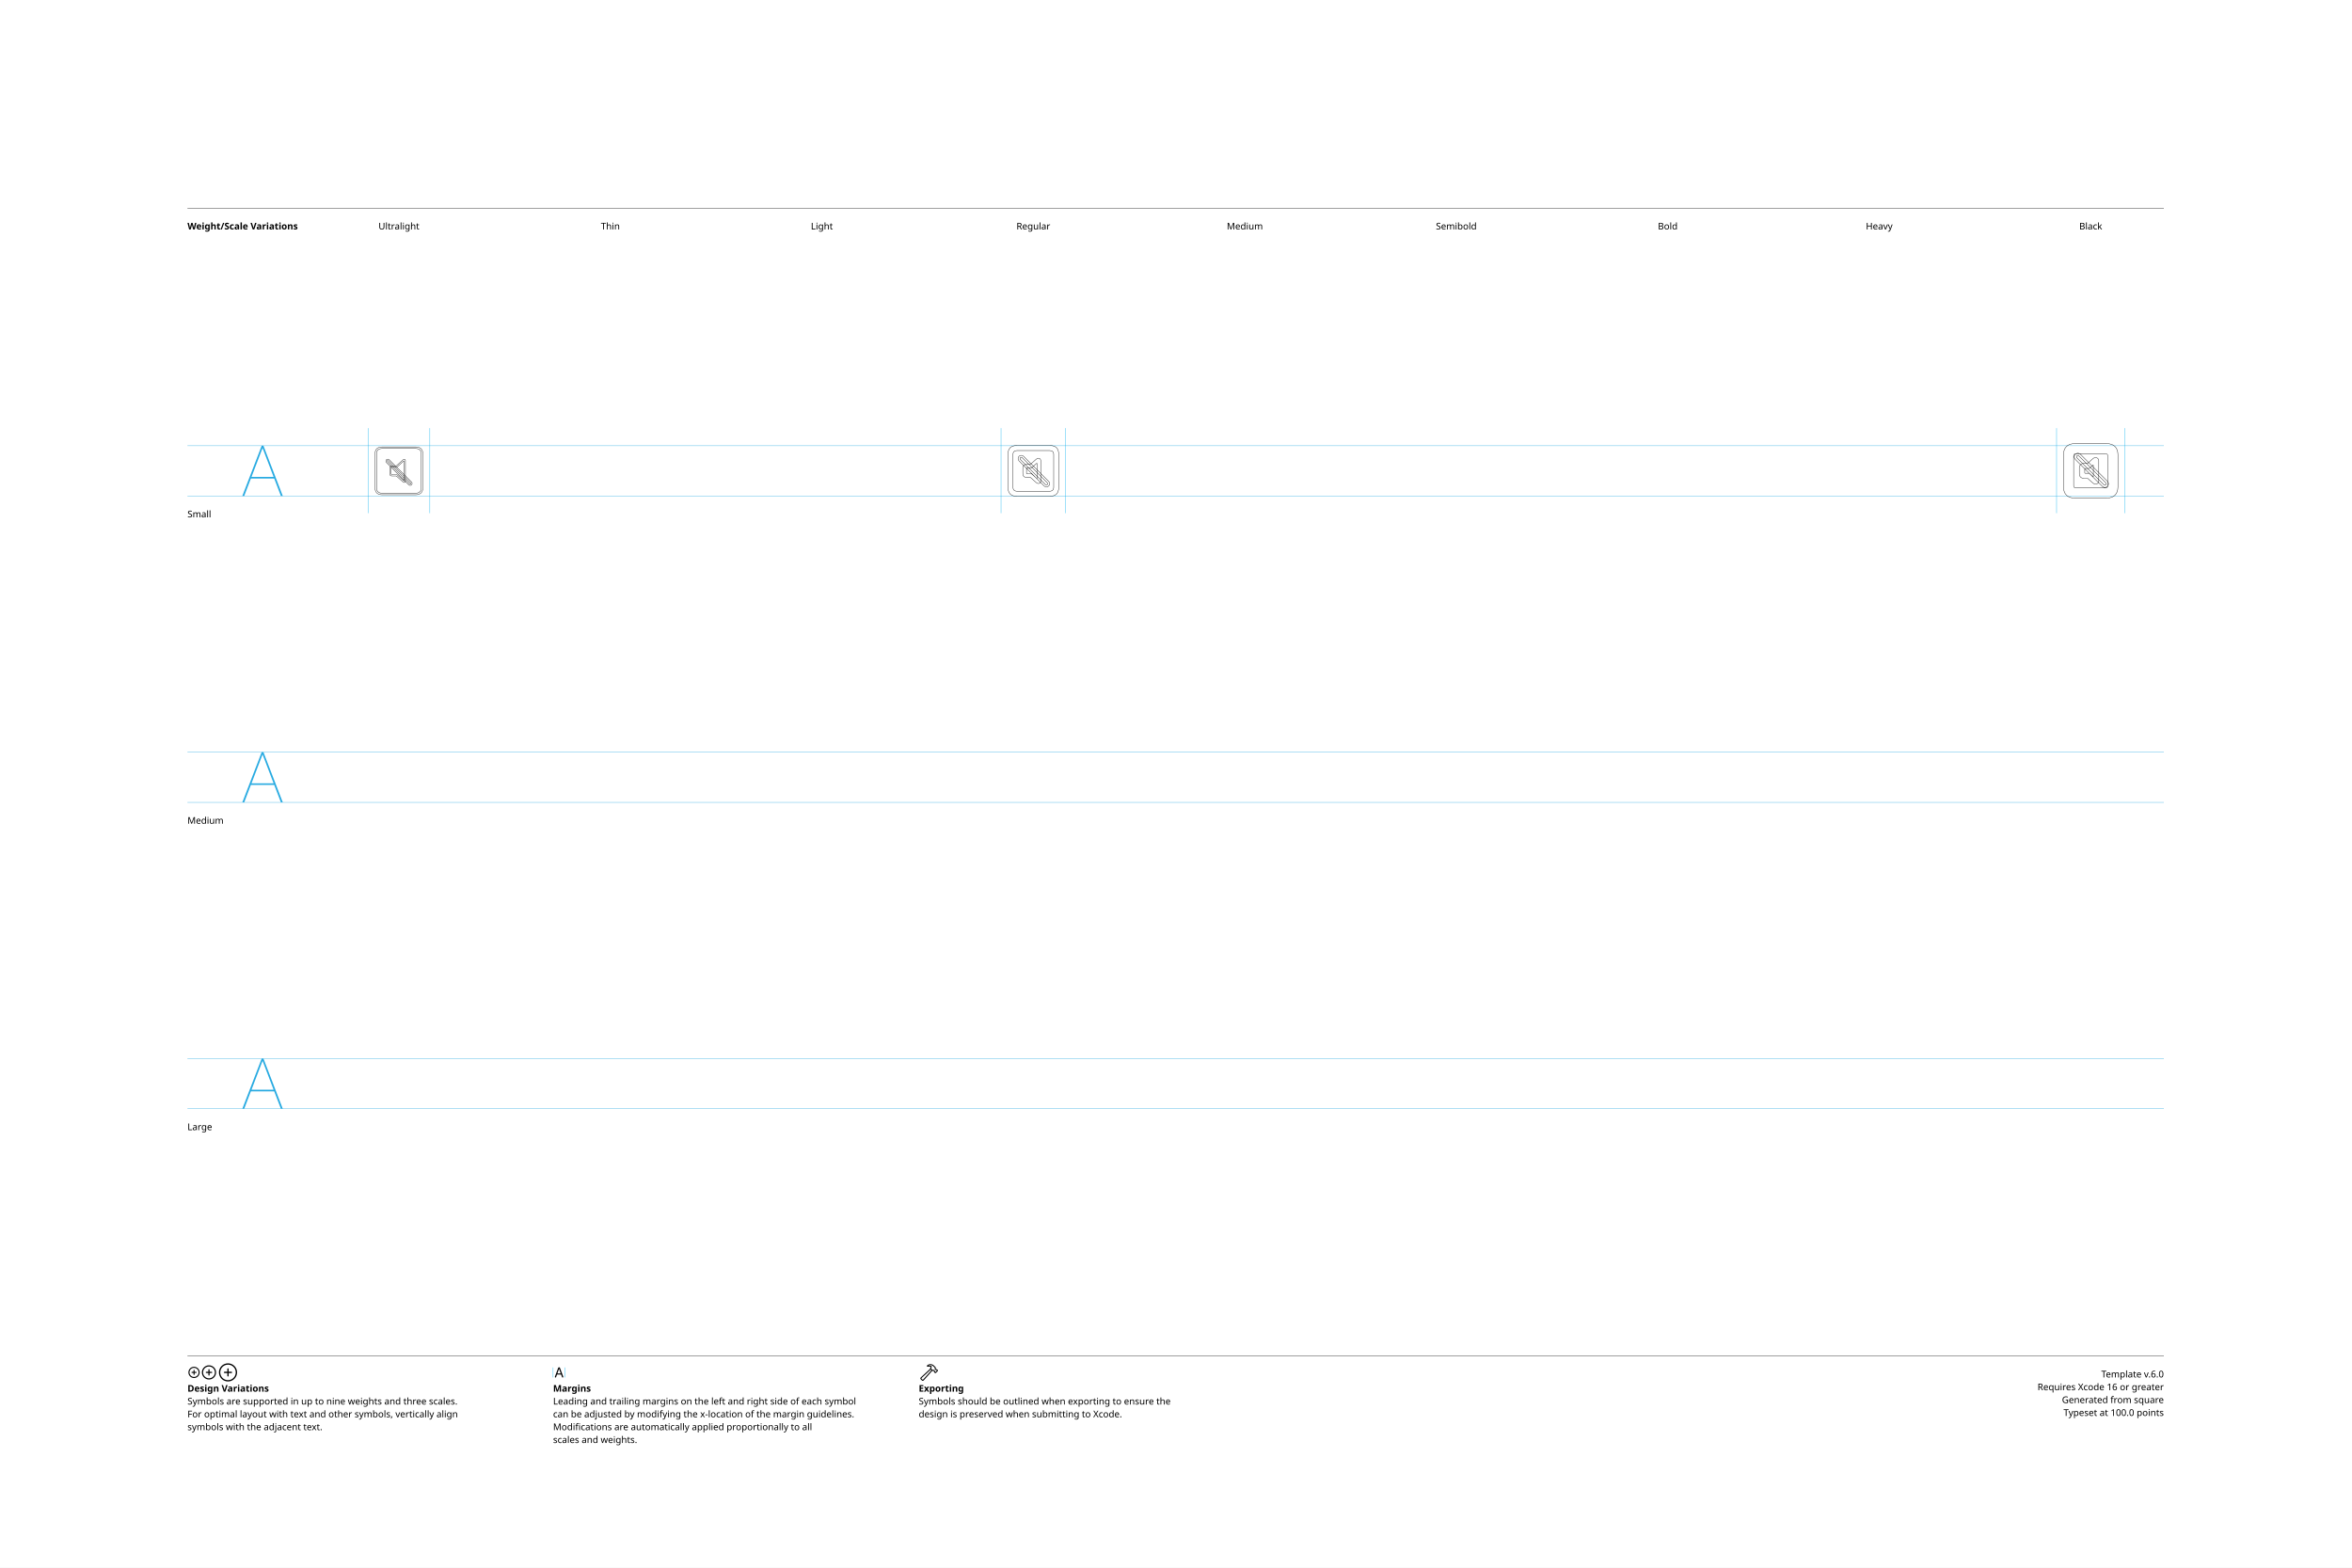
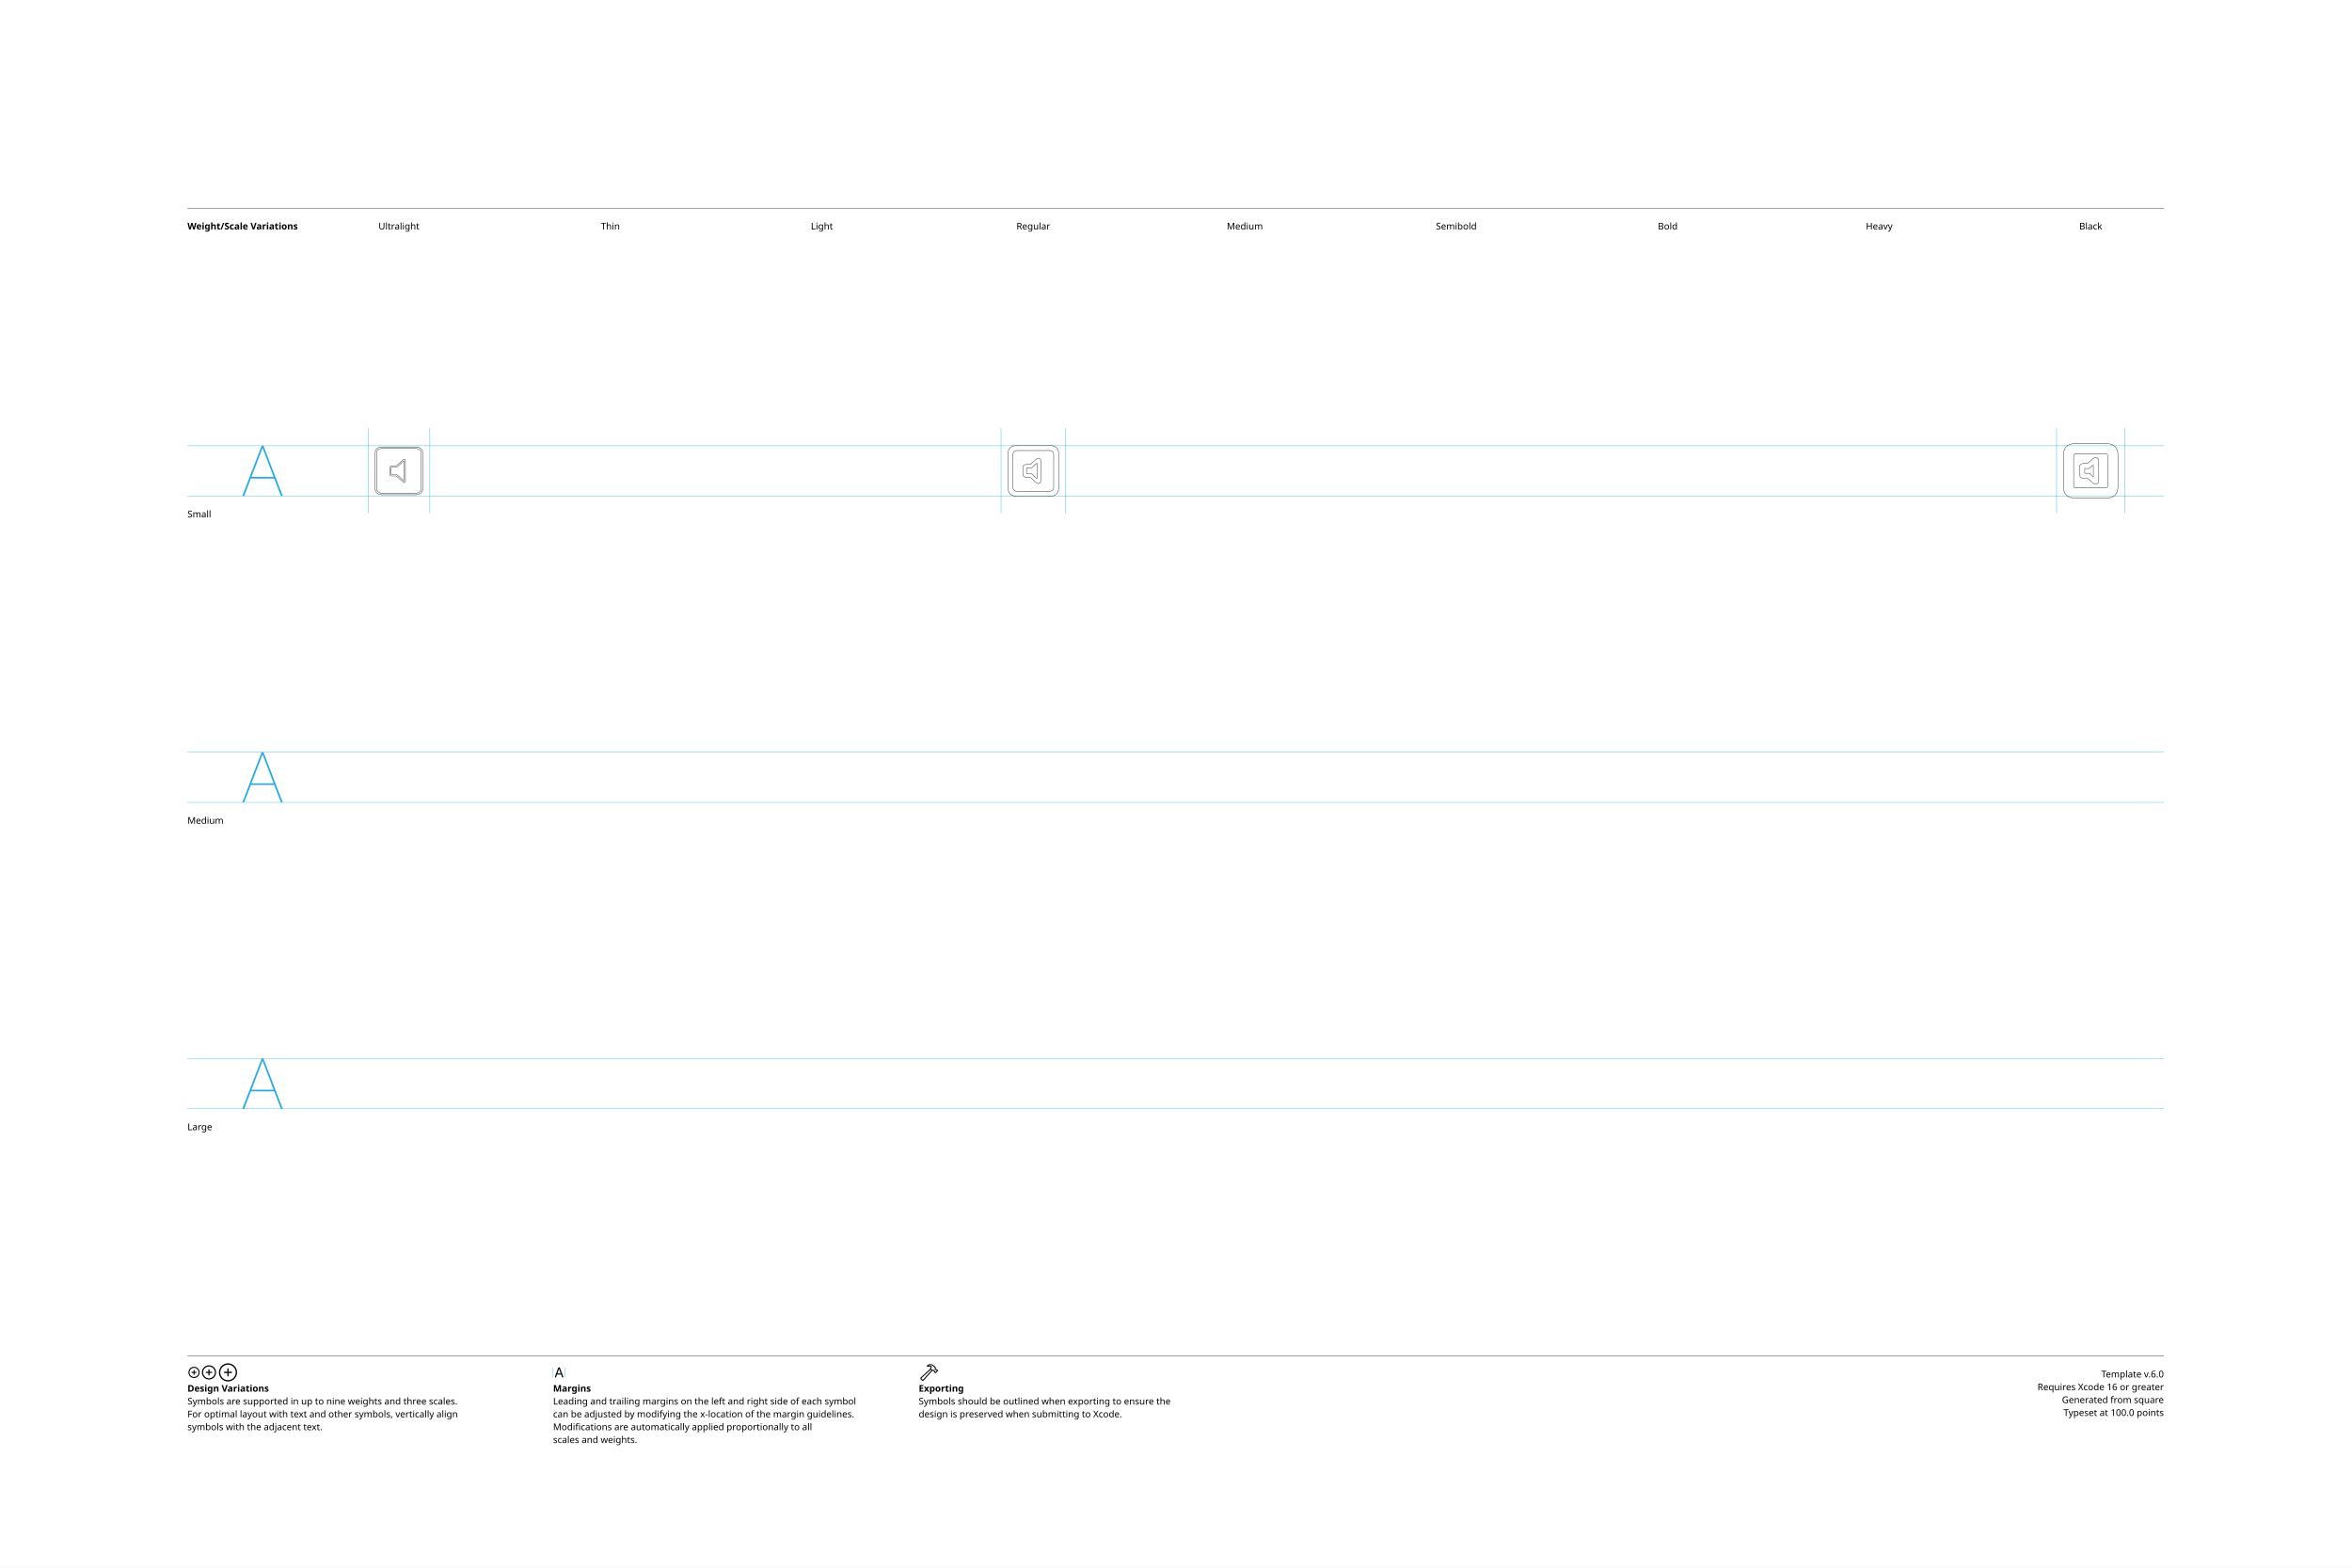
<svg xmlns="http://www.w3.org/2000/svg" version="1.1" viewBox="0 0 3300 2200">
  <style>.defaults {-sfsymbols-draw-reverses-motion-groups:false}

.monochrome-0 {-sfsymbols-motion-group:1;-sfsymbols-indices:0 1;-sfsymbols-layer-tags:-17335d2e901320d _enclosure.stroke square}
.monochrome-1 {-sfsymbols-motion-group:0;-sfsymbols-always-pulses:true;-sfsymbols-layer-tags:-17335d2e901320d}

.multicolor-0:tintColor {-sfsymbols-motion-group:1;-sfsymbols-indices:0 1;-sfsymbols-layer-tags:-17335d2e901320d _enclosure.stroke square}
.multicolor-1:tintColor {-sfsymbols-motion-group:0;-sfsymbols-always-pulses:true;-sfsymbols-layer-tags:-17335d2e901320d}

.hierarchical-0:secondary {-sfsymbols-motion-group:1;-sfsymbols-indices:0 1;-sfsymbols-layer-tags:-17335d2e901320d _enclosure.stroke square}
.hierarchical-1:primary {-sfsymbols-motion-group:0;-sfsymbols-always-pulses:true;-sfsymbols-layer-tags:-17335d2e901320d}

- .shapeGroupLayer-0 {-sfsymbols-fill-action:draw;-sfsymbols-indices:3 4}
- .shapeGroupLayer-1 {-sfsymbols-fill-action:erase;-sfsymbols-indices:2}
- .shapeGroupLayer-2 {-sfsymbols-fill-action:draw;-sfsymbols-indices:5}
+ .shapeGroupLayer-0 {-sfsymbols-fill-action:draw;-sfsymbols-indices:2 3}

.SFSymbolsPreviewWireframe {fill:none;opacity:1.0;stroke:black;stroke-width:0.5}
</style>
  <g id="Notes">
    <rect height="2200" id="artboard" style="fill:white;opacity:1" width="3300" x="0" y="0" />
    <line style="fill:none;stroke:black;opacity:1;stroke-width:0.5;" x1="263" x2="3036" y1="292" y2="292" />
    <text style="stroke:none;fill:black;font-family:sans-serif;font-size:13;font-weight:bold;" transform="matrix(1 0 0 1 263 322)">Weight/Scale Variations</text>
    <text style="stroke:none;fill:black;font-family:sans-serif;font-size:13;text-anchor:middle;" transform="matrix(1 0 0 1 559.711 322)">Ultralight</text>
    <text style="stroke:none;fill:black;font-family:sans-serif;font-size:13;text-anchor:middle;" transform="matrix(1 0 0 1 856.422 322)">Thin</text>
    <text style="stroke:none;fill:black;font-family:sans-serif;font-size:13;text-anchor:middle;" transform="matrix(1 0 0 1 1153.13 322)">Light</text>
    <text style="stroke:none;fill:black;font-family:sans-serif;font-size:13;text-anchor:middle;" transform="matrix(1 0 0 1 1449.84 322)">Regular</text>
    <text style="stroke:none;fill:black;font-family:sans-serif;font-size:13;text-anchor:middle;" transform="matrix(1 0 0 1 1746.56 322)">Medium</text>
    <text style="stroke:none;fill:black;font-family:sans-serif;font-size:13;text-anchor:middle;" transform="matrix(1 0 0 1 2043.27 322)">Semibold</text>
    <text style="stroke:none;fill:black;font-family:sans-serif;font-size:13;text-anchor:middle;" transform="matrix(1 0 0 1 2339.98 322)">Bold</text>
    <text style="stroke:none;fill:black;font-family:sans-serif;font-size:13;text-anchor:middle;" transform="matrix(1 0 0 1 2636.69 322)">Heavy</text>
    <text style="stroke:none;fill:black;font-family:sans-serif;font-size:13;text-anchor:middle;" transform="matrix(1 0 0 1 2933.4 322)">Black</text>
    <line style="fill:none;stroke:black;opacity:1;stroke-width:0.5;" x1="263" x2="3036" y1="1903" y2="1903" />
    <g transform="matrix(0.2 0 0 0.2 263 1933)">
      <path d="m46.24 4.15c21.777 0 39.453-17.627 39.453-39.404s-17.676-39.404-39.453-39.404c-21.729 0-39.404 17.627-39.404 39.404s17.676 39.404 39.404 39.404Zm0-7.422c-17.676 0-31.934-14.307-31.934-31.982s14.258-31.982 31.934-31.982 31.982 14.307 31.982 31.982-14.307 31.982-31.982 31.982Zm3.613-17.773v-28.467c0-2.246-1.465-3.76-3.711-3.76-2.148 0-3.613 1.514-3.613 3.76v28.467c0 2.197 1.465 3.711 3.613 3.711 2.246 0 3.711-1.514 3.711-3.711Zm-17.822-10.596h28.418c2.197 0 3.711-1.465 3.711-3.613 0-2.197-1.514-3.711-3.711-3.711h-28.418c-2.246 0-3.76 1.514-3.76 3.711 0 2.148 1.514 3.613 3.76 3.613Z" />
    </g>
    <g transform="matrix(0.2 0 0 0.2 281.506 1933)">
      <path d="m58.545 14.551c27.49 0 49.805-22.314 49.805-49.805s-22.314-49.805-49.805-49.805-49.805 22.314-49.805 49.805 22.314 49.805 49.805 49.805Zm0-8.301c-22.949 0-41.504-18.555-41.504-41.504s18.555-41.504 41.504-41.504 41.504 18.555 41.504 41.504-18.555 41.504-41.504 41.504Zm4.053-23.096v-36.914c0-2.49-1.709-4.199-4.15-4.199-2.393 0-4.053 1.709-4.053 4.199v36.914c0 2.441 1.66 4.15 4.053 4.15 2.441 0 4.15-1.66 4.15-4.15Zm-22.559-14.404h36.963c2.441 0 4.15-1.611 4.15-4.004 0-2.441-1.709-4.15-4.15-4.15h-36.963c-2.49 0-4.15 1.709-4.15 4.15 0 2.393 1.66 4.004 4.15 4.004Z" />
    </g>
    <g transform="matrix(0.2 0 0 0.2 304.924 1933)">
      <path d="m74.853 28.32c35.107 0 63.623-28.467 63.623-63.574s-28.516-63.623-63.623-63.623-63.574 28.516-63.574 63.623 28.467 63.574 63.574 63.574Zm0-9.082c-30.127 0-54.492-24.365-54.492-54.492s24.365-54.492 54.492-54.492 54.492 24.365 54.492 54.492-24.365 54.492-54.492 54.492Zm4.443-30.322v-48.486c0-2.734-1.855-4.639-4.541-4.639-2.588 0-4.443 1.904-4.443 4.639v48.486c0 2.686 1.855 4.59 4.443 4.59 2.686 0 4.541-1.855 4.541-4.59Zm-28.711-19.775h48.486c2.686 0 4.59-1.807 4.59-4.395 0-2.734-1.855-4.59-4.59-4.59h-48.486c-2.734 0-4.59 1.855-4.59 4.59 0 2.588 1.855 4.395 4.59 4.395Z" />
    </g>
    <text style="stroke:none;fill:black;font-family:sans-serif;font-size:13;font-weight:bold;" transform="matrix(1 0 0 1 263 1953)">Design Variations</text>
    <text style="stroke:none;fill:black;font-family:sans-serif;font-size:13;" transform="matrix(1 0 0 1 263 1971)">Symbols are supported in up to nine weights and three scales.</text>
    <text style="stroke:none;fill:black;font-family:sans-serif;font-size:13;" transform="matrix(1 0 0 1 263 1989)">For optimal layout with text and other symbols, vertically align</text>
    <text style="stroke:none;fill:black;font-family:sans-serif;font-size:13;" transform="matrix(1 0 0 1 263 2007)">symbols with the adjacent text.</text>
    <line style="fill:none;stroke:#00AEEF;stroke-width:0.5;opacity:1.0;" x1="776" x2="776" y1="1919" y2="1933" />
    <g transform="matrix(0.2 0 0 0.2 776 1933)">
      <path d="m16.553 0.781c2.588 0 3.857-0.977 4.785-3.711l20.557-57.52h0.244l20.605 57.52c0.928 2.734 2.197 3.711 4.736 3.711 2.588 0 4.248-1.562 4.248-4.004 0-0.83-0.146-1.611-0.537-2.637l-22.9-60.986c-1.123-2.979-3.125-4.492-6.25-4.492-3.027 0-5.078 1.465-6.152 4.443l-22.9 61.084c-0.391 1.025-0.537 1.807-0.537 2.637 0 2.441 1.562 3.955 4.102 3.955Zm10.205-20.947h30.664c2.002 0 3.662-1.66 3.662-3.662 0-2.051-1.66-3.662-3.662-3.662h-30.664c-2.002 0-3.662 1.611-3.662 3.662 0 2.002 1.66 3.662 3.662 3.662Z" />
    </g>
    <line style="fill:none;stroke:#00AEEF;stroke-width:0.5;opacity:1.0;" x1="792.836" x2="792.836" y1="1919" y2="1933" />
    <text style="stroke:none;fill:black;font-family:sans-serif;font-size:13;font-weight:bold;" transform="matrix(1 0 0 1 776 1953)">Margins</text>
    <text style="stroke:none;fill:black;font-family:sans-serif;font-size:13;" transform="matrix(1 0 0 1 776 1971)">Leading and trailing margins on the left and right side of each symbol</text>
    <text style="stroke:none;fill:black;font-family:sans-serif;font-size:13;" transform="matrix(1 0 0 1 776 1989)">can be adjusted by modifying the x-location of the margin guidelines.</text>
    <text style="stroke:none;fill:black;font-family:sans-serif;font-size:13;" transform="matrix(1 0 0 1 776 2007)">Modifications are automatically applied proportionally to all</text>
    <text style="stroke:none;fill:black;font-family:sans-serif;font-size:13;" transform="matrix(1 0 0 1 776 2025)">scales and weights.</text>
    <g transform="matrix(0.2 0 0 0.2 1289 1933)">
      <path d="m14.209 13.135 7.861 7.861c4.297 4.395 9.326 4.102 13.867-1.025l60.693-68.213-4.883-4.883-60.254 67.676c-1.807 1.953-3.467 2.441-5.811 0.098l-5.176-5.127c-2.295-2.295-1.807-3.955 0.195-5.811l67.481-62.158-4.883-4.834-68.066 62.598c-4.98 4.59-5.322 9.473-1.025 13.818Zm44.873-97.461c-2.051 2.002-2.246 4.883-1.074 6.787 1.123 1.807 3.467 3.027 6.592 2.246 5.859-1.66 12.598-2.393 18.896 0.928l-2.686 7.129c-1.611 4.004-0.732 6.885 1.709 9.424l10.254 10.303c2.344 2.393 4.541 2.441 7.08 1.953l4.443-0.732 2.588 2.539-0.195 2.246c-0.098 2.295 0.537 4.297 2.783 6.494l3.369 3.32c2.295 2.295 5.518 2.49 7.812 0.195l12.988-13.037c2.295-2.344 2.148-5.371-0.195-7.666l-3.418-3.418c-2.197-2.197-4.053-3.027-6.348-2.881l-2.344 0.244-2.441-2.441 1.025-4.688c0.635-2.734-0.244-4.98-2.881-7.617l-11.279-11.182c-12.94-12.842-35.596-11.035-46.68-0.146Zm7.08 2.051c8.789-6.396 25.977-5.664 33.691 1.953l12.305 12.207c1.025 1.025 1.221 1.807 0.928 3.32l-1.465 6.641 6.738 6.689 4.395-0.244c1.123-0.049 1.514 0.049 2.344 0.879l2.539 2.49-10.84 10.84-2.49-2.49c-0.83-0.879-0.977-1.221-0.928-2.393l0.293-4.346-6.689-6.738-6.836 1.172c-1.416 0.293-2.051 0.195-3.174-0.879l-8.936-8.887c-1.074-1.025-1.172-1.709-0.488-3.369l4.59-11.475c-6.104-6.348-17.041-7.52-25.586-4.59-0.684 0.244-0.928-0.391-0.391-0.781Z" />
    </g>
    <text style="stroke:none;fill:black;font-family:sans-serif;font-size:13;font-weight:bold;" transform="matrix(1 0 0 1 1289 1953)">Exporting</text>
    <text style="stroke:none;fill:black;font-family:sans-serif;font-size:13;" transform="matrix(1 0 0 1 1289 1971)">Symbols should be outlined when exporting to ensure the</text>
    <text style="stroke:none;fill:black;font-family:sans-serif;font-size:13;" transform="matrix(1 0 0 1 1289 1989)">design is preserved when submitting to Xcode.</text>
    <text id="template-version" style="stroke:none;fill:black;font-family:sans-serif;font-size:13;text-anchor:end;" transform="matrix(1 0 0 1 3036 1933)">Template v.6.0</text>
    <text style="stroke:none;fill:black;font-family:sans-serif;font-size:13;text-anchor:end;" transform="matrix(1 0 0 1 3036 1951)">Requires Xcode 16 or greater</text>
    <text id="descriptive-name" style="stroke:none;fill:black;font-family:sans-serif;font-size:13;text-anchor:end;" transform="matrix(1 0 0 1 3036 1969)">Generated from square</text>
    <text style="stroke:none;fill:black;font-family:sans-serif;font-size:13;text-anchor:end;" transform="matrix(1 0 0 1 3036 1987)">Typeset at 100.0 points</text>
    <text style="stroke:none;fill:black;font-family:sans-serif;font-size:13;" transform="matrix(1 0 0 1 263 726)">Small</text>
    <text style="stroke:none;fill:black;font-family:sans-serif;font-size:13;" transform="matrix(1 0 0 1 263 1156)">Medium</text>
    <text style="stroke:none;fill:black;font-family:sans-serif;font-size:13;" transform="matrix(1 0 0 1 263 1586)">Large</text>
  </g>
  <g id="Guides">
    <g id="H-reference" style="fill:#27AAE1;stroke:none;" transform="matrix(1 0 0 1 339 696)">
      <path d="M0.994 0L3.638 0L29.328-67.132L30.03-67.132L30.03-70.459L28.123-70.459ZM11.688-24.48L46.981-24.48L46.231-26.729L12.438-26.729ZM55.12 0L57.764 0L30.638-70.459L29.433-70.459L29.433-67.132Z" />
    </g>
    <line id="Baseline-S" style="fill:none;stroke:#27AAE1;opacity:1;stroke-width:0.5;" x1="263" x2="3036" y1="696" y2="696" />
    <line id="Capline-S" style="fill:none;stroke:#27AAE1;opacity:1;stroke-width:0.5;" x1="263" x2="3036" y1="625.541" y2="625.541" />
    <g id="H-reference" style="fill:#27AAE1;stroke:none;" transform="matrix(1 0 0 1 339 1126)">
      <path d="M0.994 0L3.638 0L29.328-67.132L30.03-67.132L30.03-70.459L28.123-70.459ZM11.688-24.48L46.981-24.48L46.231-26.729L12.438-26.729ZM55.12 0L57.764 0L30.638-70.459L29.433-70.459L29.433-67.132Z" />
    </g>
    <line id="Baseline-M" style="fill:none;stroke:#27AAE1;opacity:1;stroke-width:0.5;" x1="263" x2="3036" y1="1126" y2="1126" />
    <line id="Capline-M" style="fill:none;stroke:#27AAE1;opacity:1;stroke-width:0.5;" x1="263" x2="3036" y1="1055.54" y2="1055.54" />
    <g id="H-reference" style="fill:#27AAE1;stroke:none;" transform="matrix(1 0 0 1 339 1556)">
      <path d="M0.994 0L3.638 0L29.328-67.132L30.03-67.132L30.03-70.459L28.123-70.459ZM11.688-24.48L46.981-24.48L46.231-26.729L12.438-26.729ZM55.12 0L57.764 0L30.638-70.459L29.433-70.459L29.433-67.132Z" />
    </g>
    <line id="Baseline-L" style="fill:none;stroke:#27AAE1;opacity:1;stroke-width:0.5;" x1="263" x2="3036" y1="1556" y2="1556" />
    <line id="Capline-L" style="fill:none;stroke:#27AAE1;opacity:1;stroke-width:0.5;" x1="263" x2="3036" y1="1485.54" y2="1485.54" />
    <line id="right-margin-Black-S" style="fill:none;stroke:#00AEEF;stroke-width:0.5;opacity:1.0;" x1="2981.3" x2="2981.3" y1="600.785" y2="720.121" />
    <line id="left-margin-Black-S" style="fill:none;stroke:#00AEEF;stroke-width:0.5;opacity:1.0;" x1="2885.5" x2="2885.5" y1="600.785" y2="720.121" />
    <line id="right-margin-Regular-S" style="fill:none;stroke:#00AEEF;stroke-width:0.5;opacity:1.0;" x1="1495.18" x2="1495.18" y1="600.785" y2="720.121" />
    <line id="left-margin-Regular-S" style="fill:none;stroke:#00AEEF;stroke-width:0.5;opacity:1.0;" x1="1404.51" x2="1404.51" y1="600.785" y2="720.121" />
    <line id="right-margin-Ultralight-S" style="fill:none;stroke:#00AEEF;stroke-width:0.5;opacity:1.0;" x1="603.073" x2="603.073" y1="600.785" y2="720.121" />
    <line id="left-margin-Ultralight-S" style="fill:none;stroke:#00AEEF;stroke-width:0.5;opacity:1.0;" x1="516.35" x2="516.35" y1="600.785" y2="720.121" />
  </g>
  <g id="Symbols">
    <g id="Black-S" transform="matrix(1 0 0 1 2885.5 696)">
-       <path class="SFSymbolsPreviewWireframe" d="M25 2.881L70.801 2.881C80.371 2.881 86.035-2.783 86.035-12.354L86.035-58.154C86.035-67.725 80.371-73.389 70.801-73.389L25-73.389C15.43-73.389 9.766-67.725 9.766-58.154L9.766-12.354C9.766-2.783 15.43 2.881 25 2.881ZM27.246-11.279C25-11.279 23.926-12.158 23.926-14.6L23.926-55.908C23.926-58.35 25-59.228 27.246-59.228L68.555-59.228C70.801-59.228 71.875-58.35 71.875-55.908L71.875-14.6C71.875-12.158 70.801-11.279 68.555-11.279ZM64.262-13.418C66.239-11.468 69.488-11.468 71.41-13.473C73.272-15.393 73.392-18.561 71.383-20.569L33.417-58.508C31.432-60.49 28.215-60.484 26.239-58.508C24.288-56.554 24.288-53.309 26.239-51.355ZM38.367-24.779L43.423-24.779C43.46-24.779 43.511-24.794 43.592-24.708L50.538-18.503C52.054-17.154 53.197-16.548 54.779-16.548C57.267-16.548 59.212-18.472 59.212-20.965L59.212-49.471C59.212-51.965 57.267-53.878 54.782-53.878C53.316-53.878 52.103-53.337 50.538-51.932L43.592-45.779C43.482-45.694 43.46-45.674 43.423-45.674L38.367-45.674C34.223-45.674 31.91-43.229 31.91-38.951L31.91-31.512C31.91-27.232 34.22-24.779 38.367-24.779ZM39.861-31.877C39.709-31.877 39.54-32.073 39.54-32.192L39.54-38.267C39.54-38.385 39.709-38.579 39.861-38.579L44.991-38.579C45.638-38.579 46.088-38.739 46.525-39.151L51.053-43.358C51.114-43.422 51.209-43.43 51.288-43.43C51.458-43.43 51.578-43.306 51.578-43.114L51.578-27.278C51.578-27.091 51.458-26.938 51.284-26.938C51.194-26.938 51.099-26.987 51.05-27.041L46.525-31.305C46.085-31.724 45.638-31.877 44.991-31.877ZM66.46-15.648C67.208-14.928 68.433-14.9 69.154-15.648C69.869-16.39 69.9-17.594 69.154-18.339L31.19-56.277C30.438-57.029 29.213-57.022 28.468-56.277C27.75-55.559 27.75-54.304 28.468-53.587Z" data-clipstroke-keyframes="0 4 0 0.5813326 1.389793 0 0.07528441 0.5060482 1.5011075 0 0.17582974 0.4055029 1.5288504 0 0.3240111 0.25732154 1.7503045 0 0.42503393 0.1562987 1.777507 0 0.57241946 0.008913164 1.9978433 0 0.67710304 0.9042296 1.0304488 0 0.8225786 0.758754 1.248706 0 0.9282172 0.65311545 1.2821741 0 1 0.5813326 1.3893617" />
+       <path class="SFSymbolsPreviewWireframe" d="M25 2.881L70.801 2.881C80.371 2.881 86.035-2.783 86.035-12.354L86.035-58.154C86.035-67.725 80.371-73.389 70.801-73.389L25-73.389C15.43-73.389 9.766-67.725 9.766-58.154L9.766-12.354C9.766-2.783 15.43 2.881 25 2.881ZM27.246-11.279C25-11.279 23.926-12.158 23.926-14.6L23.926-55.908C23.926-58.35 25-59.228 27.246-59.228L68.555-59.228C70.801-59.228 71.875-58.35 71.875-55.908L71.875-14.6C71.875-12.158 70.801-11.279 68.555-11.279ZM38.367-24.779L43.423-24.779C43.46-24.779 43.511-24.794 43.592-24.708L50.538-18.503C52.054-17.154 53.197-16.548 54.779-16.548C57.267-16.548 59.212-18.472 59.212-20.965L59.212-49.471C59.212-51.965 57.267-53.878 54.782-53.878C53.316-53.878 52.103-53.337 50.538-51.932L43.592-45.779C43.482-45.694 43.46-45.674 43.423-45.674L38.367-45.674C34.223-45.674 31.91-43.229 31.91-38.951L31.91-31.512C31.91-27.232 34.22-24.779 38.367-24.779ZM39.861-31.877C39.709-31.877 39.54-32.073 39.54-32.192L39.54-38.267C39.54-38.385 39.709-38.579 39.861-38.579L44.991-38.579C45.638-38.579 46.088-38.739 46.525-39.151L51.053-43.358C51.114-43.422 51.209-43.43 51.288-43.43C51.458-43.43 51.578-43.306 51.578-43.114L51.578-27.278C51.578-27.091 51.458-26.938 51.284-26.938C51.194-26.938 51.099-26.987 51.05-27.041L46.525-31.305C46.085-31.724 45.638-31.877 44.991-31.877Z" />
    </g>
    <g id="Regular-S" transform="matrix(1 0 0 1 1404.51 696)">
-       <path class="SFSymbolsPreviewWireframe" d="M22.217 0.391L68.457 0.391C76.807 0.391 80.908-3.711 80.908-11.914L80.908-58.496C80.908-66.699 76.807-70.801 68.457-70.801L22.217-70.801C13.916-70.801 9.766-66.699 9.766-58.496L9.766-11.914C9.766-3.711 13.916 0.391 22.217 0.391ZM22.314-6.689C18.799-6.689 16.797-8.594 16.797-12.256L16.797-58.154C16.797-61.865 18.799-63.721 22.314-63.721L68.359-63.721C71.875-63.721 73.877-61.865 73.877-58.154L73.877-12.256C73.877-8.594 71.875-6.689 68.359-6.689ZM60.542-13.968C62.319-12.217 65.22-12.217 66.945-14.02C68.645-15.759 68.681-18.582 66.919-20.373L31.597-55.669C29.831-57.434 26.944-57.431 25.182-55.669C23.445-53.93 23.445-51.017 25.182-49.278ZM35.706-26.169L40.935-26.169C41.018-26.169 41.123-26.148 41.227-26.057L49.045-19.041C50.302-17.943 51.225-17.445 52.477-17.445C54.309-17.445 55.73-18.826 55.73-20.675L55.73-49.687C55.73-51.522 54.309-52.984 52.449-52.984C51.246-52.984 50.38-52.5 49.045-51.305L41.227-44.403C41.111-44.312 41.018-44.275 40.935-44.275L35.706-44.275C32.32-44.275 30.517-42.404 30.517-38.831L30.517-31.605C30.517-28.045 32.319-26.169 35.706-26.169ZM36.434-31.022C35.994-31.022 35.739-31.288 35.739-31.715L35.739-38.733C35.739-39.144 35.994-39.423 36.434-39.423L42.146-39.423C42.699-39.423 43.1-39.533 43.538-39.947L50.009-45.858C50.075-45.927 50.172-45.957 50.259-45.957C50.415-45.957 50.521-45.849 50.521-45.684L50.521-24.745C50.521-24.569 50.415-24.449 50.272-24.449C50.163-24.449 50.067-24.497 50.007-24.575L43.538-30.499C43.098-30.902 42.699-31.022 42.146-31.022ZM62.466-15.906C63.17-15.214 64.319-15.202 64.997-15.906C65.671-16.607 65.699-17.733 64.997-18.435L29.661-53.745C28.955-54.436 27.806-54.447 27.104-53.745C26.428-53.069 26.428-51.878 27.104-51.202Z" data-clipstroke-keyframes="0 4 0 0.58711904 1.3950014 0 0.08690565 0.50021344 1.5003738 0 0.1636695 0.42344958 1.5405743 0 0.3375686 0.24955045 1.7510426 0 0.4134775 0.17364156 1.7900383 0 0.5837243 0.0033947518 1.9963158 0 0.66503745 0.92208165 1.0419433 0 0.83534575 0.75177336 1.2484162 0 0.91394305 0.67317605 1.2908216 0 1 0.58711904 1.3950014" />
+       <path class="SFSymbolsPreviewWireframe" d="M22.217 0.391L68.457 0.391C76.807 0.391 80.908-3.711 80.908-11.914L80.908-58.496C80.908-66.699 76.807-70.801 68.457-70.801L22.217-70.801C13.916-70.801 9.766-66.699 9.766-58.496L9.766-11.914C9.766-3.711 13.916 0.391 22.217 0.391ZM22.314-6.689C18.799-6.689 16.797-8.594 16.797-12.256L16.797-58.154C16.797-61.865 18.799-63.721 22.314-63.721L68.359-63.721C71.875-63.721 73.877-61.865 73.877-58.154L73.877-12.256C73.877-8.594 71.875-6.689 68.359-6.689ZM35.706-26.169L40.935-26.169C41.018-26.169 41.123-26.148 41.227-26.057L49.045-19.041C50.302-17.943 51.225-17.445 52.477-17.445C54.309-17.445 55.73-18.826 55.73-20.675L55.73-49.687C55.73-51.522 54.309-52.984 52.449-52.984C51.246-52.984 50.38-52.5 49.045-51.305L41.227-44.403C41.111-44.312 41.018-44.275 40.935-44.275L35.706-44.275C32.32-44.275 30.517-42.404 30.517-38.831L30.517-31.605C30.517-28.045 32.319-26.169 35.706-26.169ZM36.434-31.022C35.994-31.022 35.739-31.288 35.739-31.715L35.739-38.733C35.739-39.144 35.994-39.423 36.434-39.423L42.146-39.423C42.699-39.423 43.1-39.533 43.538-39.947L50.009-45.858C50.075-45.927 50.172-45.957 50.259-45.957C50.415-45.957 50.521-45.849 50.521-45.684L50.521-24.745C50.521-24.569 50.415-24.449 50.272-24.449C50.163-24.449 50.067-24.497 50.007-24.575L43.538-30.499C43.098-30.902 42.699-31.022 42.146-31.022Z" />
    </g>
    <g id="Ultralight-S" transform="matrix(1 0 0 1 516.35 696)">
-       <path class="SFSymbolsPreviewWireframe" d="M19.765-1.653L66.959-1.653C73.492-1.653 76.958-5.209 76.958-11.642L76.958-58.859C76.958-65.291 73.492-68.848 66.959-68.848L19.765-68.848C13.235-68.848 9.766-65.382 9.766-58.859L9.766-11.642C9.766-5.119 13.235-1.653 19.765-1.653ZM19.862-3.874C14.666-3.874 11.983-6.55 11.983-11.756L11.983-58.745C11.983-63.954 14.666-66.627 19.862-66.627L66.861-66.627C71.875-66.627 74.74-63.954 74.74-58.745L74.74-11.756C74.74-6.55 71.875-3.874 66.861-3.874ZM57.115-15.597C58.223-14.499 60.001-14.499 61.088-15.617C62.19-16.714 62.166-18.462 61.078-19.555L29.753-50.87C28.684-51.953 26.892-51.982 25.78-50.87C24.693-49.797 24.693-47.995 25.78-46.921ZM33.6-28.044L39.374-28.044C39.625-28.044 39.815-27.966 39.995-27.811L48.984-19.806C49.603-19.233 50.172-18.904 50.886-18.904C51.868-18.904 52.505-19.636 52.505-20.601L52.505-49.812C52.505-50.767 51.868-51.573 50.865-51.573C50.152-51.573 49.657-51.206 48.984-50.612L39.995-42.508C39.815-42.353 39.625-42.304 39.374-42.304L33.6-42.304C31.512-42.304 30.513-41.238 30.513-39.074L30.513-31.221C30.513-29.067 31.526-28.044 33.6-28.044ZM33.67-29.88C32.795-29.88 32.463-30.226 32.463-31.115L32.463-39.204C32.463-40.098 32.795-40.454 33.67-40.454L39.726-40.454C40.286-40.454 40.667-40.527 41.121-40.957L49.851-48.926C49.982-49.042 50.094-49.149 50.278-49.149C50.453-49.149 50.58-49.037 50.58-48.833L50.58-21.669C50.58-21.441 50.453-21.329 50.302-21.329C50.166-21.329 50.054-21.378 49.865-21.547L41.121-29.377C40.681-29.768 40.286-29.88 39.726-29.88ZM58.421-16.888C58.793-16.517 59.421-16.517 59.782-16.888C60.172-17.288 60.168-17.878 59.782-18.263L28.447-49.588C28.09-49.935 27.462-49.974 27.076-49.588C26.701-49.213 26.701-48.579 27.076-48.203Z" data-clipstroke-keyframes="0 4 0 0.5928535 1.4020302 0 0.09257108 0.5002824 1.5003021 0 0.15646498 0.43638852 1.5529215 0 0.34257746 0.25027606 1.7503247 0 0.40698385 0.18586963 1.803195 0 0.5892161 0.0036373704 1.9965427 0 0.6582512 0.93460226 1.0545794 0 0.8413037 0.7515498 1.2489142 0 0.9074289 0.68542457 1.3038812 0 1 0.5928535 1.401646" />
+       <path class="SFSymbolsPreviewWireframe" d="M19.765-1.653L66.959-1.653C73.492-1.653 76.958-5.209 76.958-11.642L76.958-58.859C76.958-65.291 73.492-68.848 66.959-68.848L19.765-68.848C13.235-68.848 9.766-65.382 9.766-58.859L9.766-11.642C9.766-5.119 13.235-1.653 19.765-1.653ZM19.862-3.874C14.666-3.874 11.983-6.55 11.983-11.756L11.983-58.745C11.983-63.954 14.666-66.627 19.862-66.627L66.861-66.627C71.875-66.627 74.74-63.954 74.74-58.745L74.74-11.756C74.74-6.55 71.875-3.874 66.861-3.874ZM33.6-28.044L39.374-28.044C39.625-28.044 39.815-27.966 39.995-27.811L48.984-19.806C49.603-19.233 50.172-18.904 50.886-18.904C51.868-18.904 52.505-19.636 52.505-20.601L52.505-49.812C52.505-50.767 51.868-51.573 50.865-51.573C50.152-51.573 49.657-51.206 48.984-50.612L39.995-42.508C39.815-42.353 39.625-42.304 39.374-42.304L33.6-42.304C31.512-42.304 30.513-41.238 30.513-39.074L30.513-31.221C30.513-29.067 31.526-28.044 33.6-28.044ZM33.67-29.88C32.795-29.88 32.463-30.226 32.463-31.115L32.463-39.204C32.463-40.098 32.795-40.454 33.67-40.454L39.726-40.454C40.286-40.454 40.667-40.527 41.121-40.957L49.851-48.926C49.982-49.042 50.094-49.149 50.278-49.149C50.453-49.149 50.58-49.037 50.58-48.833L50.58-21.669C50.58-21.441 50.453-21.329 50.302-21.329C50.166-21.329 50.054-21.378 49.865-21.547L41.121-29.377C40.681-29.768 40.286-29.88 39.726-29.88Z" />
    </g>
  </g>
  <g id="LayerTree">
    <g class="monochrome-0 multicolor-0:tintColor hierarchical-0:secondary" />
    <g class="monochrome-1 multicolor-1:tintColor hierarchical-1:primary">
      <g class="shapeGroupLayer-0" />
-       <g class="shapeGroupLayer-1" />
-       <g class="shapeGroupLayer-2" />
    </g>
  </g>
</svg>
